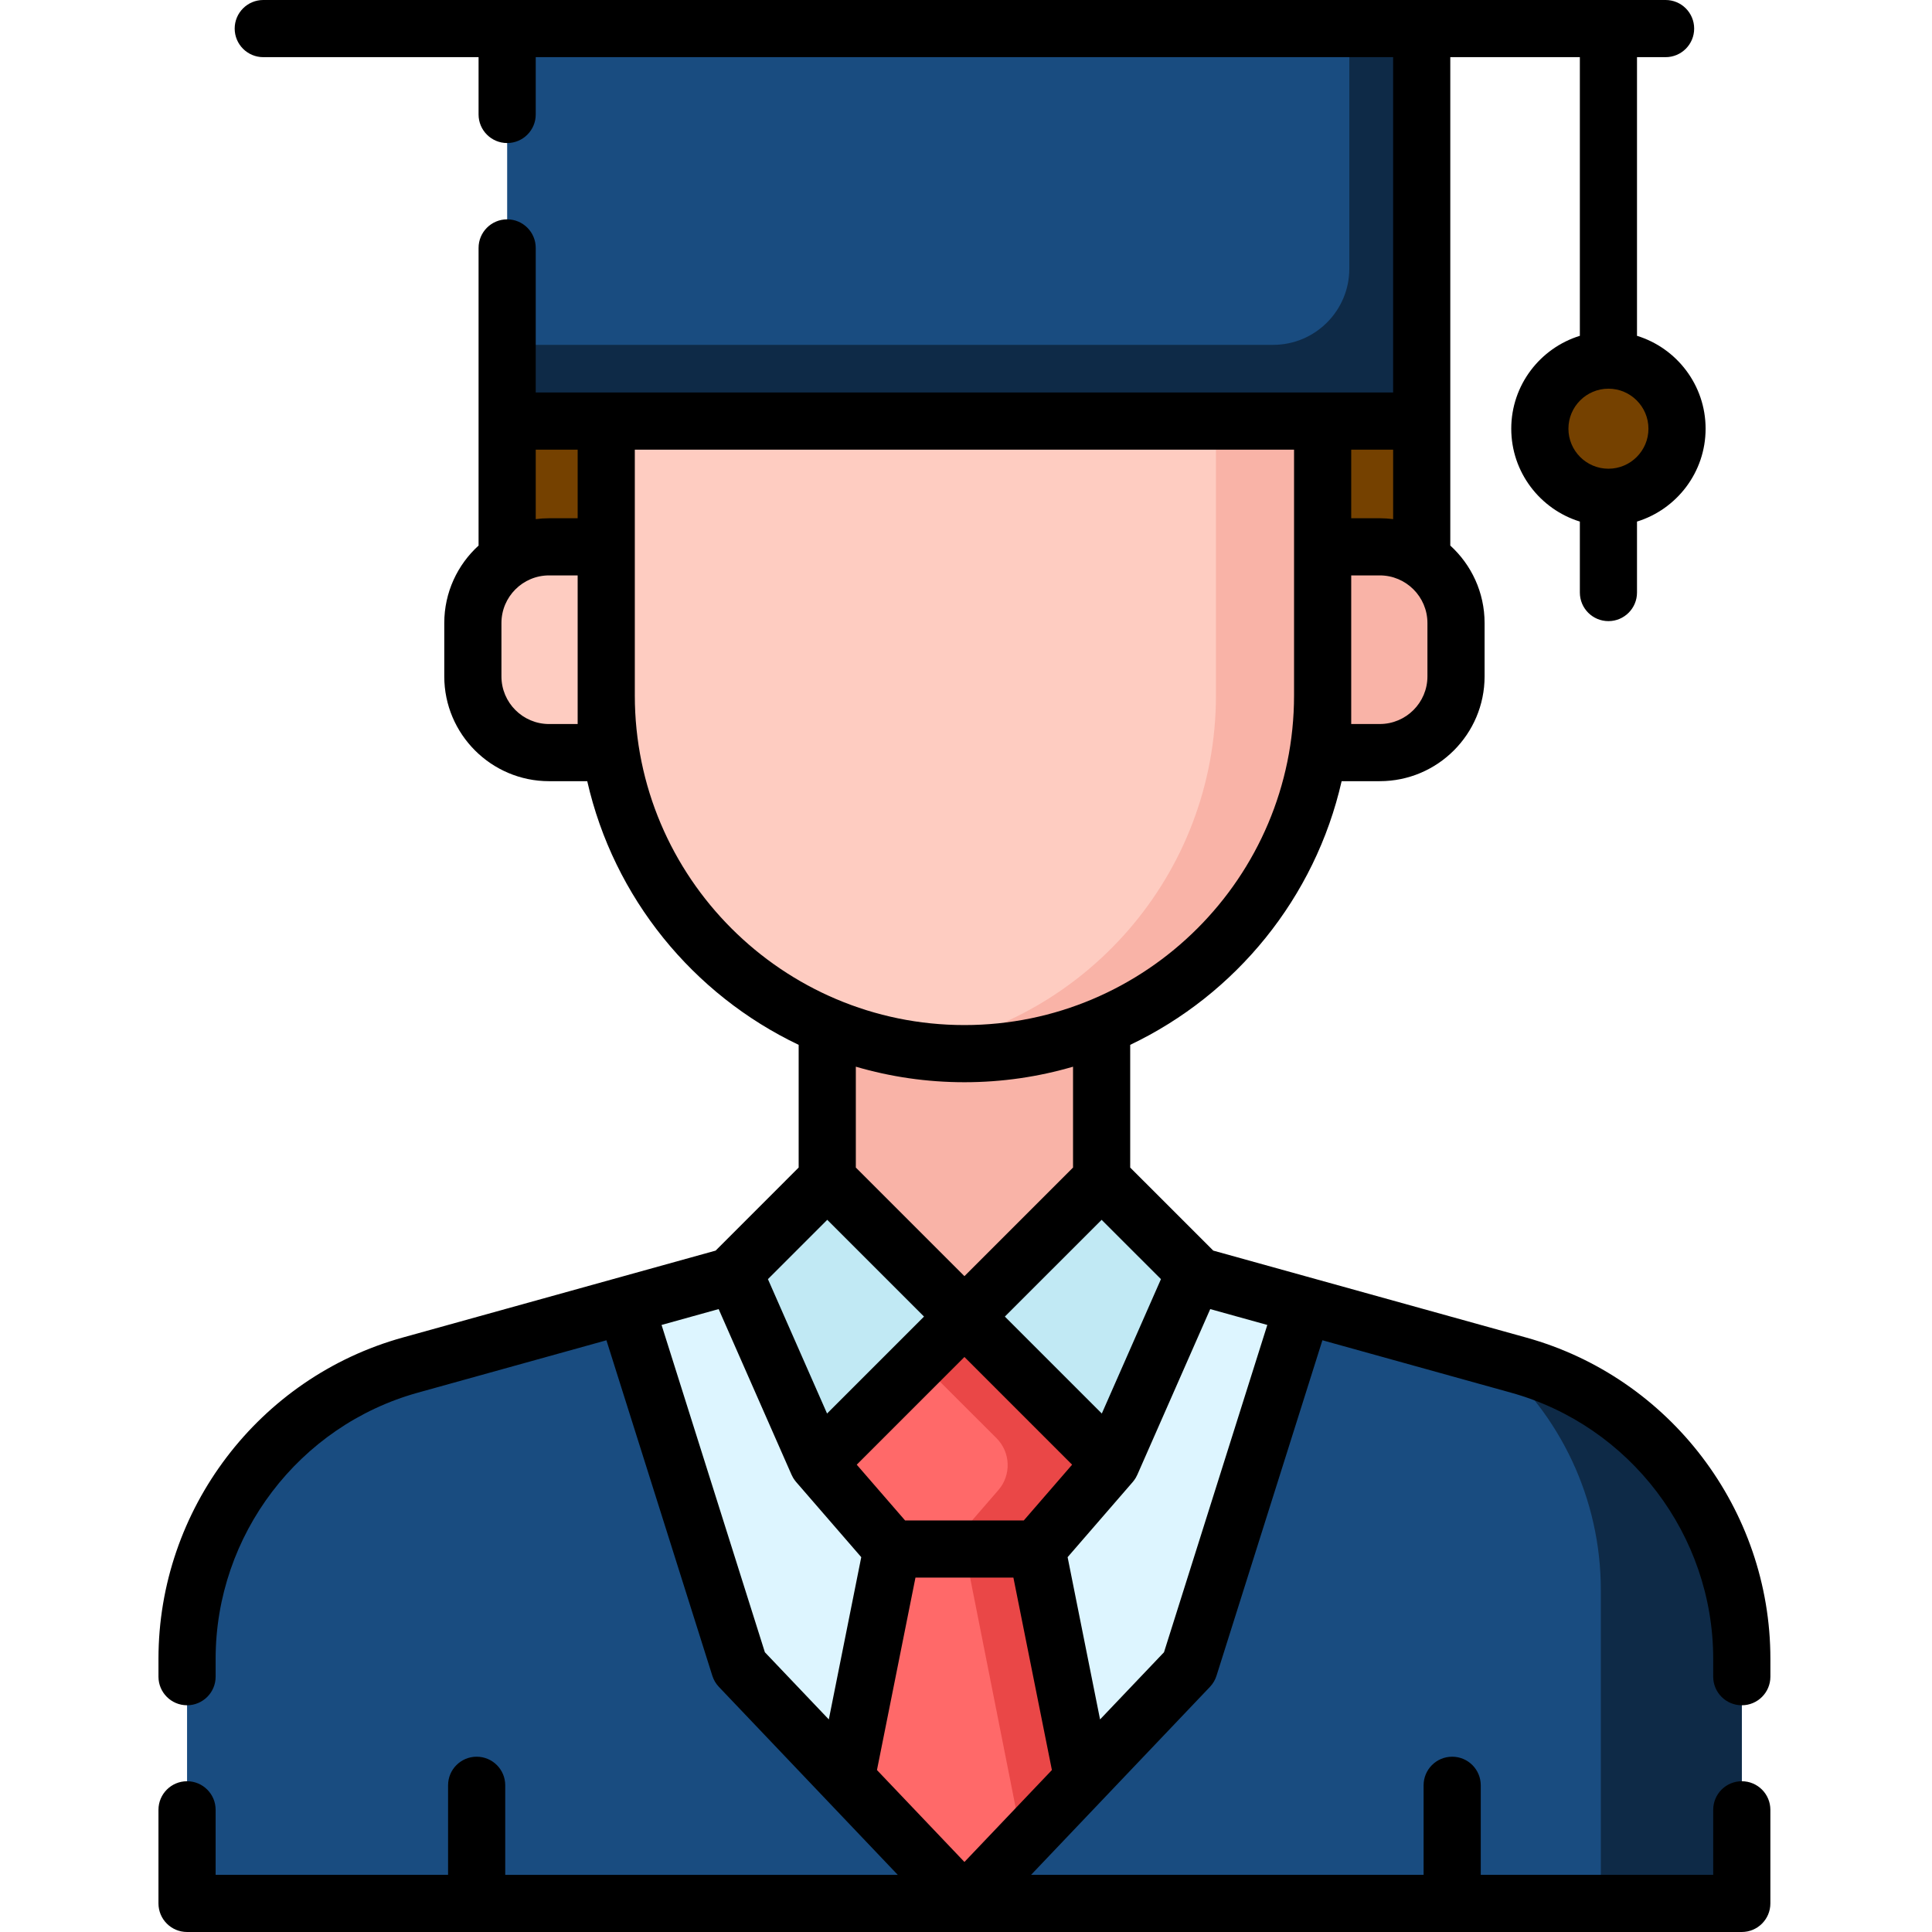
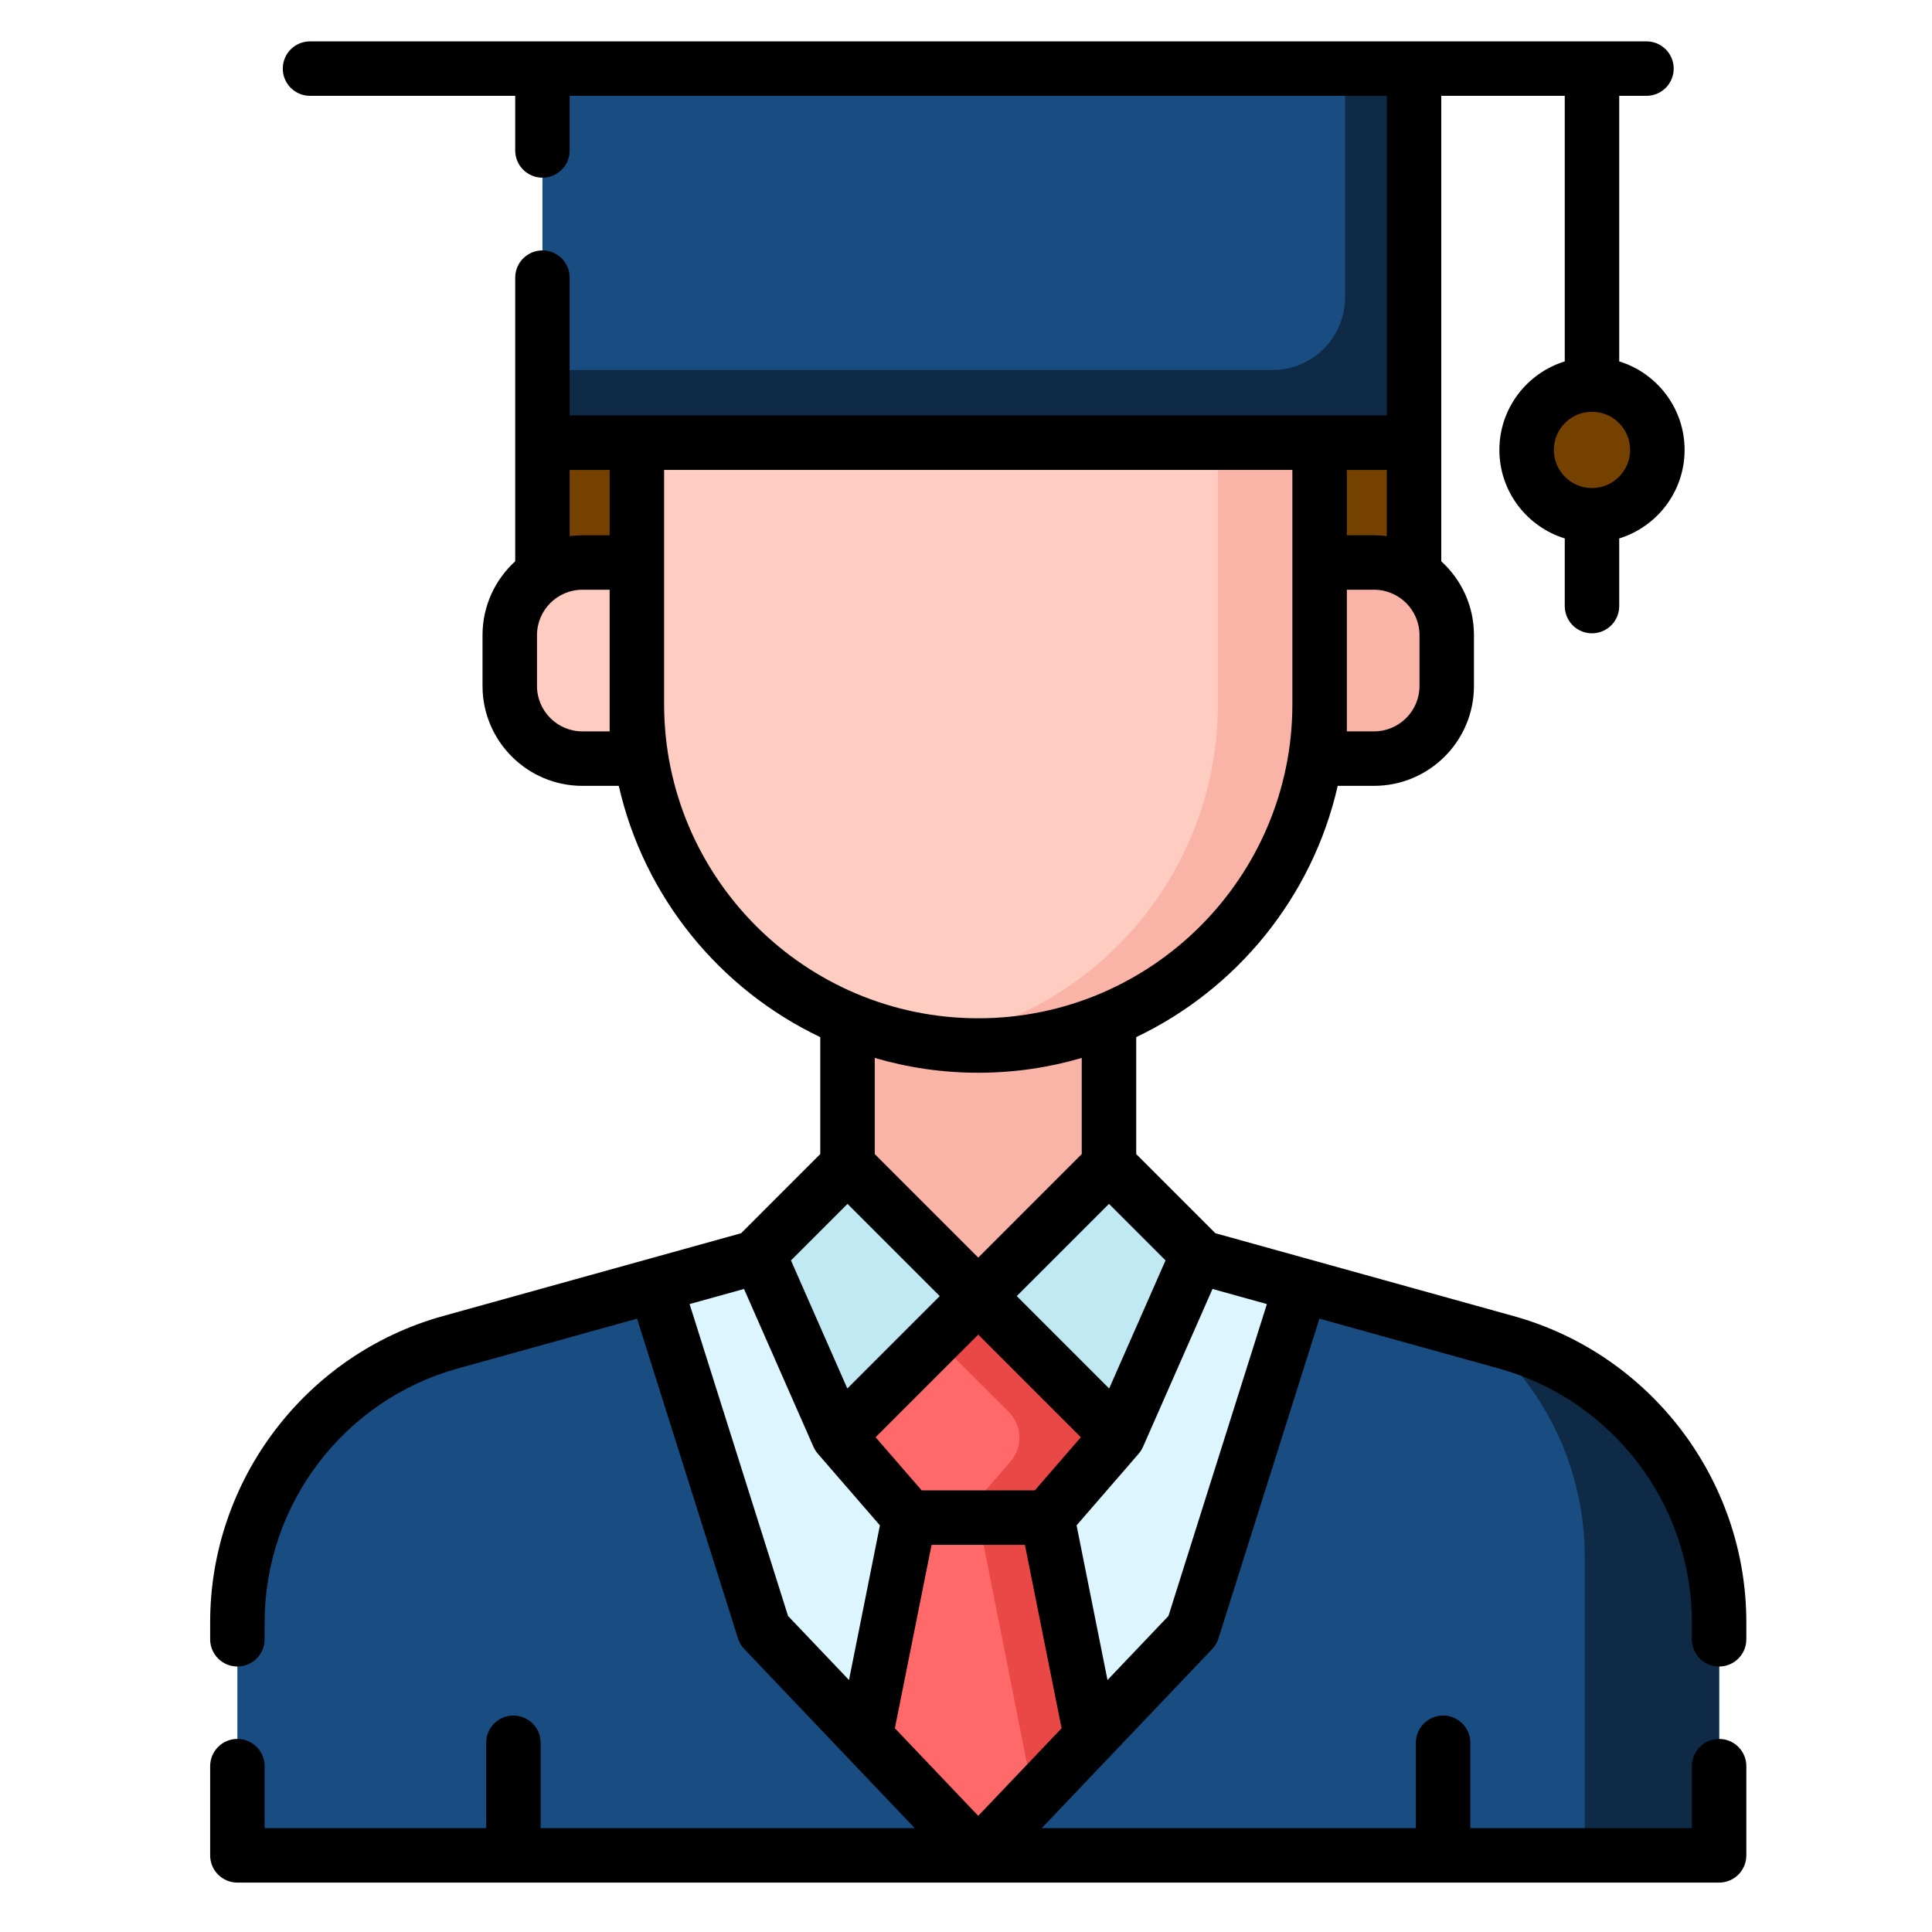
- <svg xmlns="http://www.w3.org/2000/svg" height="512px" viewBox="-42 0 512 512" width="512px" class="">
-   <g>
-     <path d="m152.992 337.801-86.254 23.957c-34.965 9.715-59.164 41.551-59.164 77.844v64.824h412.023v-64.824c0-36.293-24.199-68.129-59.164-77.844l-86.254-23.957zm0 0" fill="#ddf5ff" data-original="#DDF5FF" class="" />
-     <path d="m232.773 410.508 12.117 60.594-31.305 33.324-31.305-33.324 12.117-60.594zm0 0" fill="#ff6969" data-original="#FF6969" />
-     <path d="m244.891 471.102-12.117-60.594h-19.188l15.367 77.562c7.965-8.48 15.938-16.969 15.938-16.969zm0 0" fill="#ea4747" data-original="#EA4747" />
-     <path d="m360.434 361.758-56.996-15.832-30.27 95.887-59.582 62.613h206.012v-64.824c0-36.293-24.199-68.129-59.164-77.844zm0 0" fill="#636363" data-original="#636363" class="" style="fill:#194C80" data-old_color="#636363" />
-     <path d="m360.434 361.758-6.535-1.816c17.555 15 28.336 37.219 28.336 61.434v83.051h37.363v-64.824c0-36.293-24.199-68.129-59.164-77.844zm0 0" fill="#494949" data-original="#494949" class="" data-old_color="#494949" style="fill:#0E2A47" />
-     <path d="m66.738 361.758 56.996-15.832 30.27 95.887 59.582 62.613h-206.012v-64.824c0-36.293 24.199-68.129 59.164-77.844zm0 0" fill="#636363" data-original="#636363" class="" style="fill:#194C80" data-old_color="#636363" />
-     <path d="m249.941 312.551-36.355 36.355-36.355-36.355v-57.562h72.711zm0 0" fill="#f9b3a7" data-original="#F9B3A7" class="" />
-     <path d="m308.512 111.59h26.258v40.395h-26.258zm0 0" fill="#ffd664" data-original="#FFD664" class="active-path" style="fill:#754100" data-old_color="#ffd664" />
-     <path d="m334.77 111.59v-104.016h-242.367v104.016zm0 0" fill="#636363" data-original="#636363" class="" style="fill:#194C80" data-old_color="#636363" />
-     <path d="m315.582 7.574v63.621c0 11.156-9.043 20.195-20.195 20.195h-202.984v20.199h242.367v-104.016zm0 0" fill="#494949" data-original="#494949" class="" data-old_color="#494949" style="fill:#0E2A47" />
-     <path d="m92.402 111.59h26.258v40.395h-26.258zm0 0" fill="#ffd664" data-original="#FFD664" class="active-path" style="fill:#754100" data-old_color="#ffd664" />
-     <path d="m213.586 111.59h-94.926v72.711c0 52.426 42.5 94.926 94.926 94.926 52.426 0 94.926-42.5 94.926-94.926v-72.711zm0 0" fill="#feccc1" data-original="#FECCC1" class="" />
-     <path d="m280.238 111.59v72.711c0 47.621-35.07 87.051-80.789 93.879 4.613.688 9.332 1.047 14.137 1.047 52.426 0 94.926-42.5 94.926-94.926v-72.711zm0 0" fill="#f9b3a7" data-original="#F9B3A7" class="" />
-     <path d="m103.512 199.449h20.195v-54.535h-20.195c-11.156 0-20.199 9.043-20.199 20.199v14.137c0 11.156 9.043 20.199 20.199 20.199zm0 0" fill="#feccc1" data-original="#FECCC1" class="" />
-     <path d="m323.66 199.449h-20.195v-54.535h20.195c11.156 0 20.199 9.043 20.199 20.199v14.137c0 11.156-9.043 20.199-20.199 20.199zm0 0" fill="#f9b3a7" data-original="#F9B3A7" class="" />
-     <path d="m402.43 113.609c0 10.039-8.137 18.176-18.176 18.176-10.039 0-18.18-8.137-18.18-18.176s8.141-18.18 18.18-18.18c10.039 0 18.176 8.141 18.176 18.18zm0 0" fill="#ffd664" data-original="#FFD664" class="active-path" style="fill:#754100" data-old_color="#ffd664" />
-     <path d="m213.586 410.508h19.188l19.691-22.723-38.879-38.879-38.879 38.879 19.691 22.723zm0 0" fill="#ff6969" data-original="#FF6969" />
-     <path d="m213.586 348.906-11.867 11.867 20.367 20.363c3.746 3.746 3.961 9.754.488 13.758l-13.531 15.613h23.73l19.691-22.723zm0 0" fill="#ea4747" data-original="#EA4747" />
-     <path d="m174.707 387.785 38.879-38.879-36.355-36.355-24.742 24.742zm0 0" fill="#c1e9f4" data-original="#C1E9F4" class="" />
-     <path d="m252.465 387.785-38.879-38.879 36.355-36.355 24.742 24.742zm0 0" fill="#c1e9f4" data-original="#C1E9F4" class="" />
-     <path d="m419.598 451.914c4.184 0 7.574-3.391 7.574-7.574v-4.738c0-39.551-26.613-74.562-64.715-85.137l-82.934-23.043-22.008-22.008v-32.52c27.98-13.328 49.008-38.969 56.031-69.875h10.113c15.312 0 27.773-12.457 27.773-27.77v-14.141c0-8.125-3.508-15.445-9.09-20.527v-129.434h34.336v73.848c-10.516 3.242-18.18 13.051-18.18 24.613s7.664 21.371 18.18 24.613v18.809c0 4.184 3.391 7.574 7.574 7.574 4.18 0 7.57-3.391 7.57-7.574v-18.809c10.516-3.242 18.18-13.051 18.18-24.613s-7.664-21.371-18.18-24.613v-73.848h7.574c4.184 0 7.574-3.391 7.574-7.574 0-4.184-3.387-7.574-7.57-7.574h-371.633c-4.18 0-7.574 3.391-7.574 7.574 0 4.184 3.395 7.574 7.574 7.574h57.059v15.191c0 4.18 3.391 7.57 7.574 7.57s7.574-3.391 7.574-7.57v-15.191h227.219v88.867h-227.219v-38.312c0-4.184-3.391-7.574-7.574-7.574s-7.574 3.391-7.574 7.574v78.879c-5.582 5.082-9.09 12.406-9.09 20.531v14.137c0 15.312 12.461 27.773 27.773 27.773h10.117c7.02 30.906 28.047 56.547 56.027 69.875v32.516l-22.008 22.012-82.934 23.039c-38.102 10.574-64.715 45.586-64.715 85.141v4.734c0 4.184 3.391 7.574 7.574 7.574 4.184 0 7.574-3.391 7.574-7.574v-4.734c0-32.773 22.047-61.781 53.621-70.543l49.945-13.875 28.066 88.91c.348 1.098.941 2.105 1.734 2.941l47.406 49.816h-104.023v-23.734c0-4.184-3.391-7.574-7.574-7.574-4.184 0-7.574 3.391-7.574 7.574v23.73h-61.602v-17.23c0-4.184-3.391-7.574-7.574-7.574-4.184 0-7.574 3.391-7.574 7.574v24.805c0 4.184 3.391 7.574 7.574 7.574h412.023c4.184 0 7.574-3.391 7.574-7.574v-24.805c0-4.184-3.391-7.574-7.574-7.574s-7.574 3.391-7.574 7.574v17.23h-61.602v-23.73c0-4.184-3.391-7.574-7.574-7.574s-7.574 3.391-7.574 7.574v23.73h-104.023l47.406-49.816c.793-.836 1.387-1.84 1.734-2.941l28.066-88.91 49.949 13.879c31.57 8.758 53.617 37.766 53.617 70.539v4.738c0 4.184 3.391 7.574 7.574 7.574zm-35.344-327.699c-5.848 0-10.605-4.758-10.605-10.605s4.758-10.605 10.605-10.605 10.602 4.758 10.602 10.605-4.758 10.605-10.602 10.605zm-183.645 293.867h25.953l10.203 51-23.18 24.355-23.18-24.355zm28.707-15.148h-31.461l-12.809-14.777 28.539-28.539 28.535 28.539zm20.676-28.332-25.695-25.695 25.645-25.641 15.723 15.719zm86.293-195.352c0 6.961-5.664 12.621-12.625 12.621h-7.574v-39.383h7.574c6.961 0 12.625 5.664 12.625 12.625zm-9.09-41.676c-1.16-.148-2.336-.234-3.535-.234h-7.574v-18.176h11.109zm-227.219-18.41h11.109v18.18h-7.574c-1.199 0-2.375.082-3.535.23zm11.109 72.711h-7.574c-6.961 0-12.625-5.664-12.625-12.625v-14.137c0-6.961 5.664-12.625 12.625-12.625h7.574zm15.148-7.574v-65.137h174.703v65.137c0 48.168-39.184 87.352-87.352 87.352-48.168 0-87.352-39.188-87.352-87.352zm87.352 102.5c9.988 0 19.645-1.441 28.781-4.117v26.73l-28.781 28.781-28.781-28.781v-26.734c9.137 2.68 18.793 4.121 28.781 4.121zm-36.355 36.461 25.645 25.645-25.695 25.695-15.672-35.617zm-43.91 27.863 15.129-4.203 19.301 43.863c.121.277.262.551.418.816.039.07.086.137.129.207.105.168.219.332.34.496.062.086.129.168.195.25.051.062.098.129.152.191l17.258 19.918-8.598 43.004-16.945-17.805zm133.152 86.738-16.945 17.805-8.598-43.004 17.258-19.918c.055-.062.102-.129.152-.191.066-.082.133-.168.199-.254.117-.16.23-.324.336-.492.043-.07.09-.137.133-.211.152-.266.293-.535.414-.812l19.301-43.863 15.129 4.203zm0 0" data-original="#000000" class="" style="fill:#000000" />
+ <svg xmlns="http://www.w3.org/2000/svg" height="45" viewBox="-42 0 45 45" width="45" class="" version="1.1" id="svg46">
+   <defs id="defs50" />
+   <g id="g44" transform="matrix(0.08376173,0,0,0.08376173,-37.10513,0.9634504)">
+     <path d="M 152.992,337.801 66.738,361.758 C 31.773,371.473 7.574,403.309 7.574,439.602 v 64.824 H 419.598 v -64.824 c 0,-36.293 -24.199,-68.129 -59.164,-77.844 l -86.254,-23.957 z m 0,0" data-original="#DDF5FF" class="" id="path2" style="fill:#ddf5ff" />
+     <path d="m 232.773,410.508 12.117,60.594 -31.305,33.324 -31.305,-33.324 12.117,-60.594 z m 0,0" data-original="#FF6969" id="path4" style="fill:#ff6969" />
+     <path d="m 244.891,471.102 -12.117,-60.594 h -19.188 l 15.367,77.562 c 7.965,-8.48 15.938,-16.969 15.938,-16.969 z m 0,0" data-original="#EA4747" id="path6" style="fill:#ea4747" />
+     <path d="m 360.434,361.758 -56.996,-15.832 -30.27,95.887 -59.582,62.613 h 206.012 v -64.824 c 0,-36.293 -24.199,-68.129 -59.164,-77.844 z m 0,0" data-original="#636363" class="" style="fill:#194c80" data-old_color="#636363" id="path8" />
+     <path d="m 360.434,361.758 -6.535,-1.816 c 17.555,15 28.336,37.219 28.336,61.434 v 83.051 h 37.363 v -64.824 c 0,-36.293 -24.199,-68.129 -59.164,-77.844 z m 0,0" data-original="#494949" class="" data-old_color="#494949" style="fill:#0e2a47" id="path10" />
+     <path d="m 66.738,361.758 56.996,-15.832 30.27,95.887 59.582,62.613 H 7.574 v -64.824 c 0,-36.293 24.199,-68.129 59.164,-77.844 z m 0,0" data-original="#636363" class="" style="fill:#194c80" data-old_color="#636363" id="path12" />
+     <path d="m 249.941,312.551 -36.355,36.355 -36.355,-36.355 v -57.562 h 72.711 z m 0,0" data-original="#F9B3A7" class="" id="path14" style="fill:#f9b3a7" />
+     <path d="m 308.512,111.59 h 26.258 v 40.395 h -26.258 z m 0,0" data-original="#FFD664" class="active-path" style="fill:#754100" data-old_color="#ffd664" id="path16" />
+     <path d="M 334.77,111.59 V 7.574 H 92.402 V 111.59 Z m 0,0" data-original="#636363" class="" style="fill:#194c80" data-old_color="#636363" id="path18" />
+     <path d="m 315.582,7.574 v 63.621 c 0,11.156 -9.043,20.195 -20.195,20.195 H 92.402 V 111.59 H 334.77 V 7.574 Z m 0,0" data-original="#494949" class="" data-old_color="#494949" style="fill:#0e2a47" id="path20" />
+     <path d="m 92.402,111.59 h 26.258 v 40.395 H 92.402 Z m 0,0" data-original="#FFD664" class="active-path" style="fill:#754100" data-old_color="#ffd664" id="path22" />
+     <path d="m 213.586,111.59 h -94.926 v 72.711 c 0,52.426 42.5,94.926 94.926,94.926 52.426,0 94.926,-42.5 94.926,-94.926 v -72.711 z m 0,0" data-original="#FECCC1" class="" id="path24" style="fill:#feccc1" />
+     <path d="m 280.238,111.59 v 72.711 c 0,47.621 -35.07,87.051 -80.789,93.879 4.613,0.688 9.332,1.047 14.137,1.047 52.426,0 94.926,-42.5 94.926,-94.926 v -72.711 z m 0,0" data-original="#F9B3A7" class="" id="path26" style="fill:#f9b3a7" />
+     <path d="m 103.512,199.449 h 20.195 v -54.535 h -20.195 c -11.156,0 -20.199,9.043 -20.199,20.199 V 179.25 c 0,11.156 9.043,20.199 20.199,20.199 z m 0,0" data-original="#FECCC1" class="" id="path28" style="fill:#feccc1" />
+     <path d="m 323.66,199.449 h -20.195 v -54.535 h 20.195 c 11.156,0 20.199,9.043 20.199,20.199 V 179.25 c 0,11.156 -9.043,20.199 -20.199,20.199 z m 0,0" data-original="#F9B3A7" class="" id="path30" style="fill:#f9b3a7" />
+     <path d="m 402.43,113.609 c 0,10.039 -8.137,18.176 -18.176,18.176 -10.039,0 -18.18,-8.137 -18.18,-18.176 0,-10.039 8.141,-18.18 18.18,-18.18 10.039,0 18.176,8.141 18.176,18.18 z m 0,0" data-original="#FFD664" class="active-path" style="fill:#754100" data-old_color="#ffd664" id="path32" />
+     <path d="m 213.586,410.508 h 19.188 l 19.691,-22.723 -38.879,-38.879 -38.879,38.879 19.691,22.723 z m 0,0" data-original="#FF6969" id="path34" style="fill:#ff6969" />
+     <path d="m 213.586,348.906 -11.867,11.867 20.367,20.363 c 3.746,3.746 3.961,9.754 0.488,13.758 l -13.531,15.613 h 23.73 l 19.691,-22.723 z m 0,0" data-original="#EA4747" id="path36" style="fill:#ea4747" />
+     <path d="m 174.707,387.785 38.879,-38.879 -36.355,-36.355 -24.742,24.742 z m 0,0" data-original="#C1E9F4" class="" id="path38" style="fill:#c1e9f4" />
+     <path d="m 252.465,387.785 -38.879,-38.879 36.355,-36.355 24.742,24.742 z m 0,0" data-original="#C1E9F4" class="" id="path40" style="fill:#c1e9f4" />
+     <path d="m 419.598,451.914 c 4.184,0 7.574,-3.391 7.574,-7.574 v -4.738 c 0,-39.551 -26.613,-74.562 -64.715,-85.137 l -82.934,-23.043 -22.008,-22.008 v -32.52 c 27.98,-13.328 49.008,-38.969 56.031,-69.875 h 10.113 c 15.312,0 27.773,-12.457 27.773,-27.77 v -14.141 c 0,-8.125 -3.508,-15.445 -9.09,-20.527 V 15.148 h 34.336 V 88.996 C 366.164,92.238 358.5,102.047 358.5,113.609 c 0,11.562 7.664,21.371 18.18,24.613 v 18.809 c 0,4.184 3.391,7.574 7.574,7.574 4.18,0 7.57,-3.391 7.57,-7.574 v -18.809 c 10.516,-3.242 18.18,-13.051 18.18,-24.613 0,-11.562 -7.664,-21.371 -18.18,-24.613 V 15.148 h 7.574 c 4.184,0 7.574,-3.391 7.574,-7.574 C 406.973,3.391 403.586,0 399.402,0 H 27.77 c -4.18,0 -7.574,3.391 -7.574,7.574 0,4.184 3.395,7.574 7.574,7.574 h 57.059 v 15.191 c 0,4.18 3.391,7.57 7.574,7.57 4.184,0 7.574,-3.391 7.574,-7.57 V 15.148 H 327.195 V 104.016 H 99.977 V 65.703 c 0,-4.184 -3.391,-7.574 -7.574,-7.574 -4.184,0 -7.574,3.391 -7.574,7.574 v 78.879 c -5.582,5.082 -9.09,12.406 -9.09,20.531 V 179.25 c 0,15.312 12.461,27.773 27.773,27.773 h 10.117 c 7.02,30.906 28.047,56.547 56.027,69.875 v 32.516 l -22.008,22.012 -82.934,23.039 C 26.613,365.039 0,400.051 0,439.605 v 4.734 c 0,4.184 3.391,7.574 7.574,7.574 4.184,0 7.574,-3.391 7.574,-7.574 v -4.734 c 0,-32.773 22.047,-61.781 53.621,-70.543 l 49.945,-13.875 28.066,88.91 c 0.348,1.098 0.941,2.105 1.734,2.941 l 47.406,49.816 H 91.898 v -23.734 c 0,-4.184 -3.391,-7.574 -7.574,-7.574 -4.184,0 -7.574,3.391 -7.574,7.574 v 23.73 H 15.148 v -17.23 c 0,-4.184 -3.391,-7.574 -7.574,-7.574 C 3.391,472.047 0,475.438 0,479.621 v 24.805 C 0,508.609 3.391,512 7.574,512 H 419.598 c 4.184,0 7.574,-3.391 7.574,-7.574 v -24.805 c 0,-4.184 -3.391,-7.574 -7.574,-7.574 -4.184,0 -7.574,3.391 -7.574,7.574 v 17.23 h -61.602 v -23.73 c 0,-4.184 -3.391,-7.574 -7.574,-7.574 -4.184,0 -7.574,3.391 -7.574,7.574 v 23.73 H 231.25 l 47.406,-49.816 c 0.793,-0.836 1.387,-1.84 1.734,-2.941 l 28.066,-88.91 49.949,13.879 c 31.57,8.758 53.617,37.766 53.617,70.539 v 4.738 c 0,4.184 3.391,7.574 7.574,7.574 z M 384.254,124.215 c -5.848,0 -10.605,-4.758 -10.605,-10.605 0,-5.848 4.758,-10.605 10.605,-10.605 5.848,0 10.602,4.758 10.602,10.605 0,5.848 -4.758,10.605 -10.602,10.605 z M 200.609,418.082 h 25.953 l 10.203,51 -23.18,24.355 -23.18,-24.355 z m 28.707,-15.148 h -31.461 l -12.809,-14.777 28.539,-28.539 28.535,28.539 z m 20.676,-28.332 -25.695,-25.695 25.645,-25.641 15.723,15.719 z M 336.285,179.25 c 0,6.961 -5.664,12.621 -12.625,12.621 h -7.574 v -39.383 h 7.574 c 6.961,0 12.625,5.664 12.625,12.625 z m -9.09,-41.676 c -1.16,-0.148 -2.336,-0.234 -3.535,-0.234 h -7.574 v -18.176 h 11.109 z M 99.977,119.164 h 11.109 v 18.18 h -7.574 c -1.199,0 -2.375,0.082 -3.535,0.23 z M 111.086,191.875 h -7.574 c -6.961,0 -12.625,-5.664 -12.625,-12.625 v -14.137 c 0,-6.961 5.664,-12.625 12.625,-12.625 h 7.574 z m 15.148,-7.574 V 119.164 H 300.938 v 65.137 c 0,48.168 -39.184,87.352 -87.352,87.352 -48.168,0 -87.352,-39.188 -87.352,-87.352 z m 87.352,102.5 c 9.988,0 19.645,-1.441 28.781,-4.117 v 26.73 l -28.781,28.781 -28.781,-28.781 v -26.734 c 9.137,2.68 18.793,4.121 28.781,4.121 z m -36.355,36.461 25.645,25.645 -25.695,25.695 -15.672,-35.617 z m -43.91,27.863 15.129,-4.203 19.301,43.863 c 0.121,0.277 0.262,0.551 0.418,0.816 0.039,0.07 0.086,0.137 0.129,0.207 0.105,0.168 0.219,0.332 0.34,0.496 0.062,0.086 0.129,0.168 0.195,0.25 0.051,0.062 0.098,0.129 0.152,0.191 l 17.258,19.918 -8.598,43.004 -16.945,-17.805 z m 133.152,86.738 -16.945,17.805 -8.598,-43.004 17.258,-19.918 c 0.055,-0.062 0.102,-0.129 0.152,-0.191 0.066,-0.082 0.133,-0.168 0.199,-0.254 0.117,-0.16 0.23,-0.324 0.336,-0.492 0.043,-0.07 0.09,-0.137 0.133,-0.211 0.152,-0.266 0.293,-0.535 0.414,-0.812 l 19.301,-43.863 15.129,4.203 z m 0,0" data-original="#000000" class="" style="fill:#000000" id="path42" />
  </g>
</svg>
